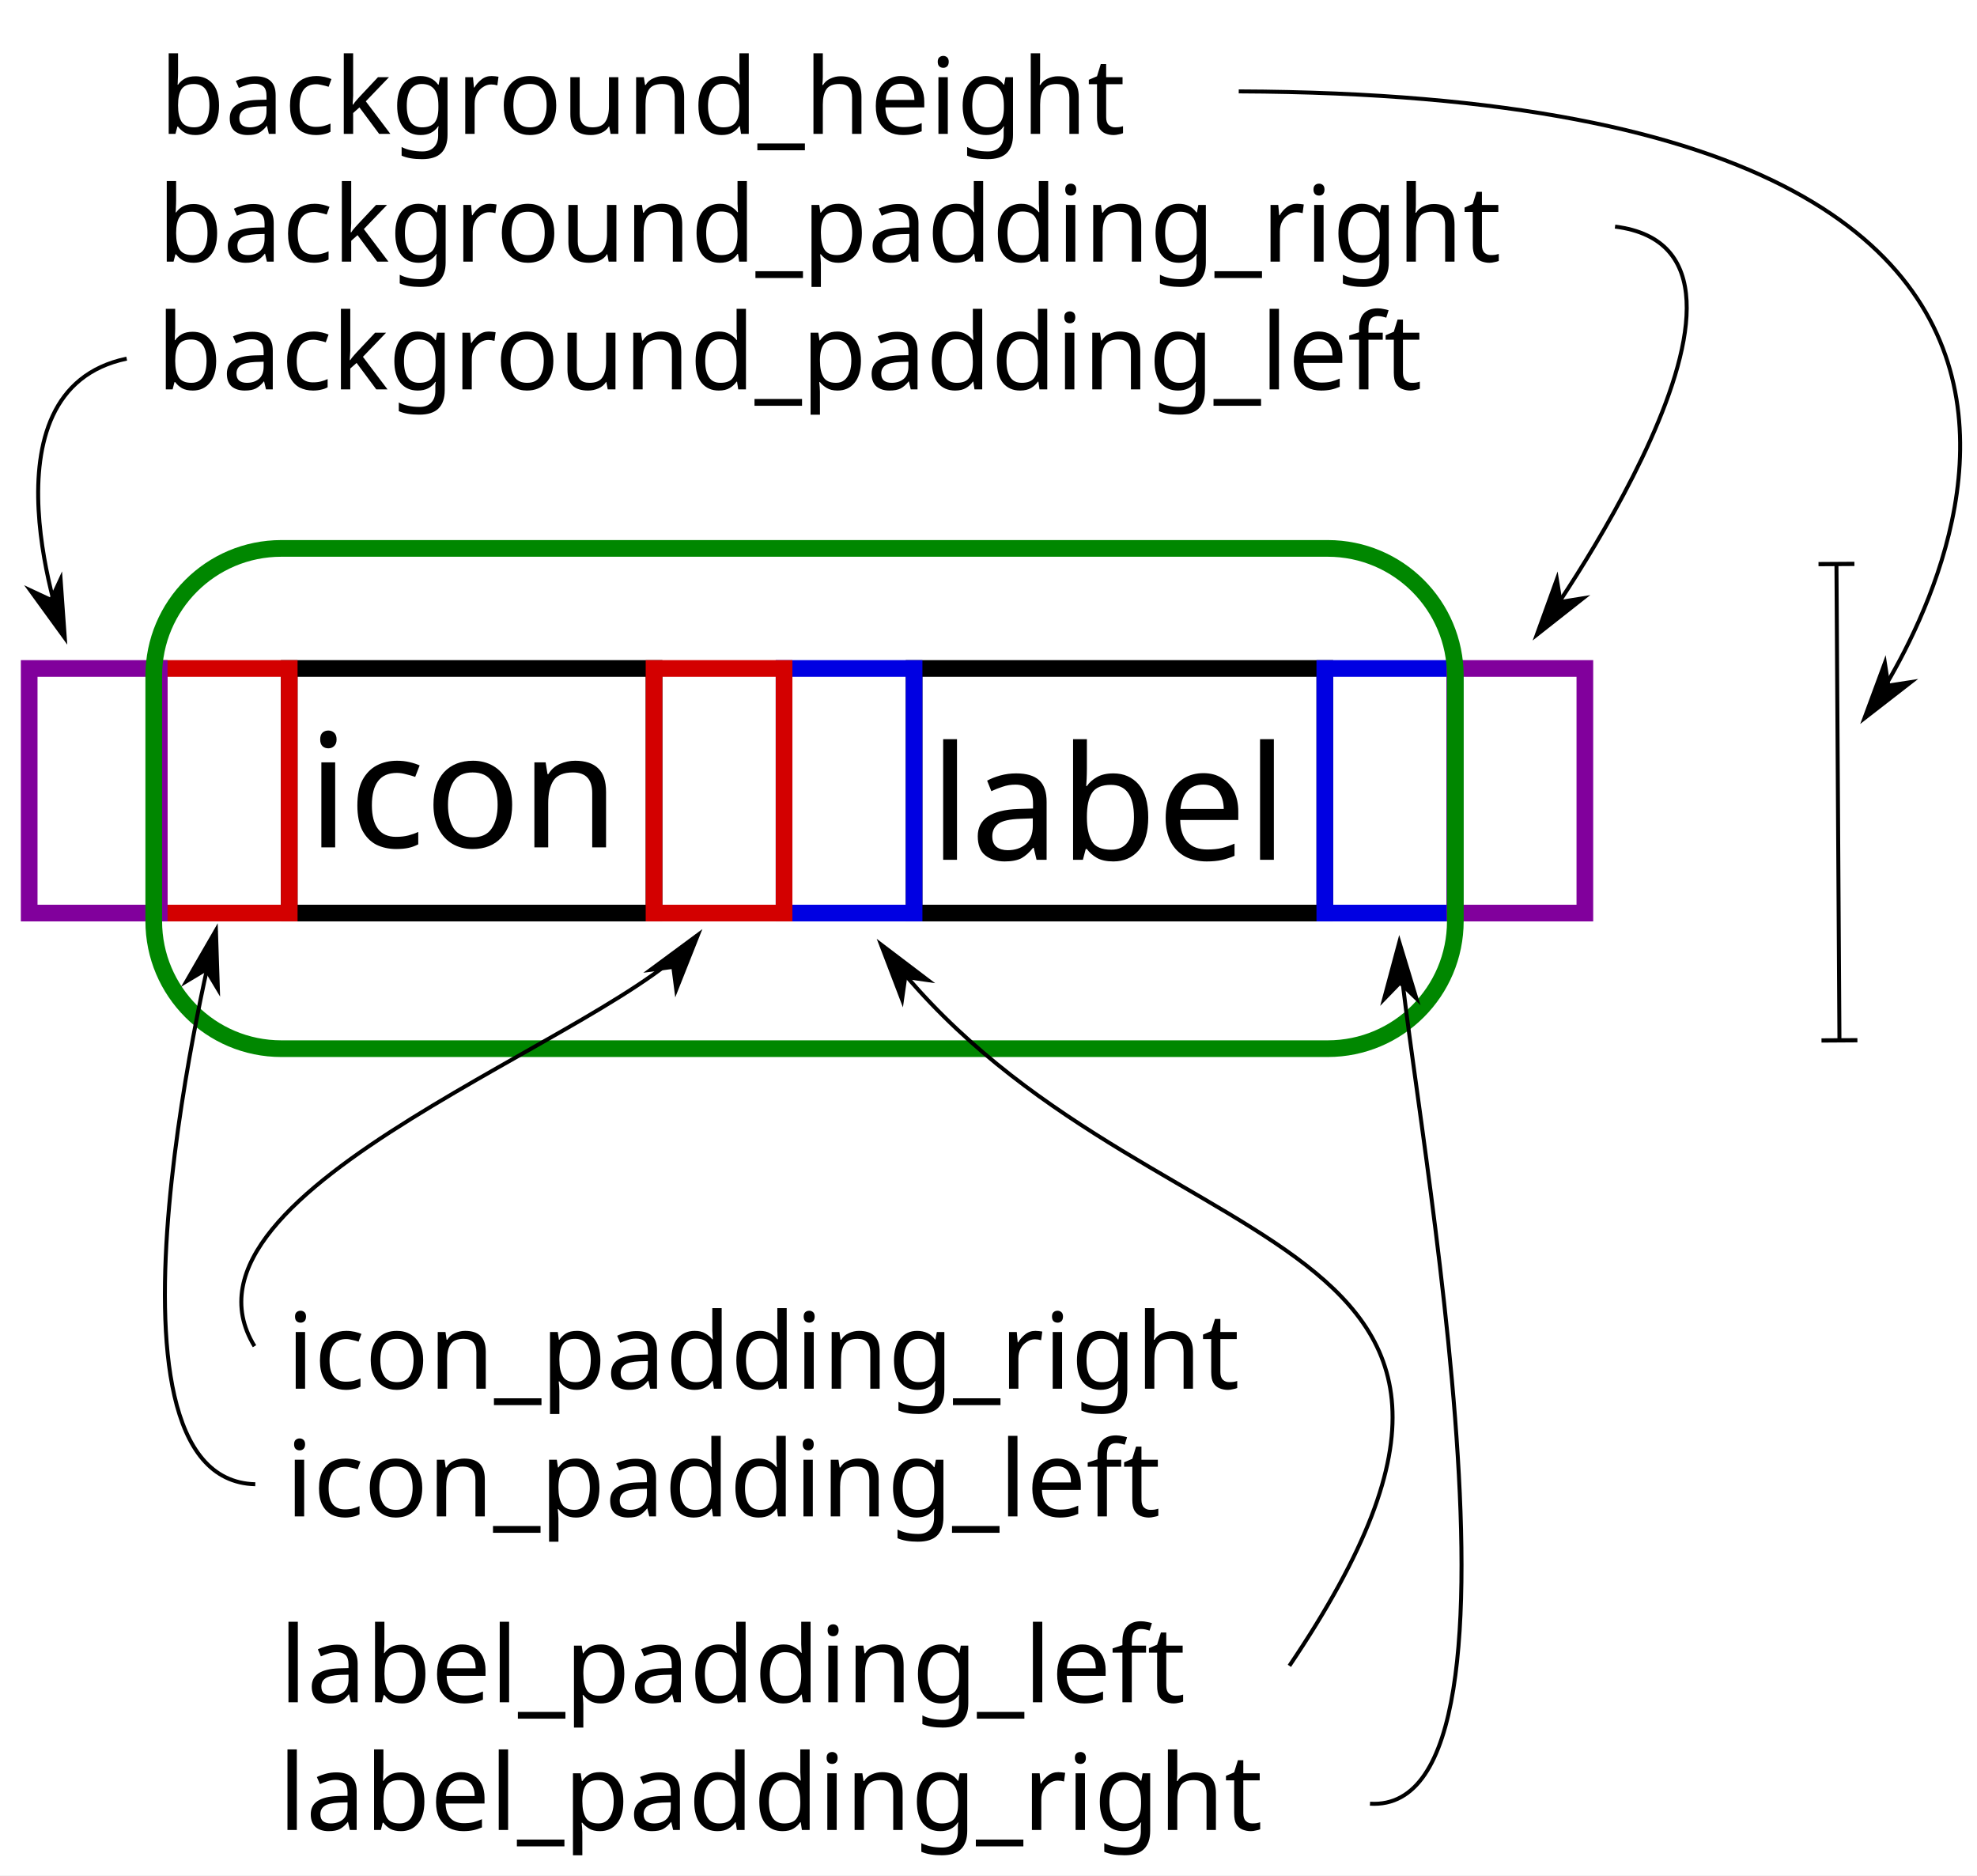
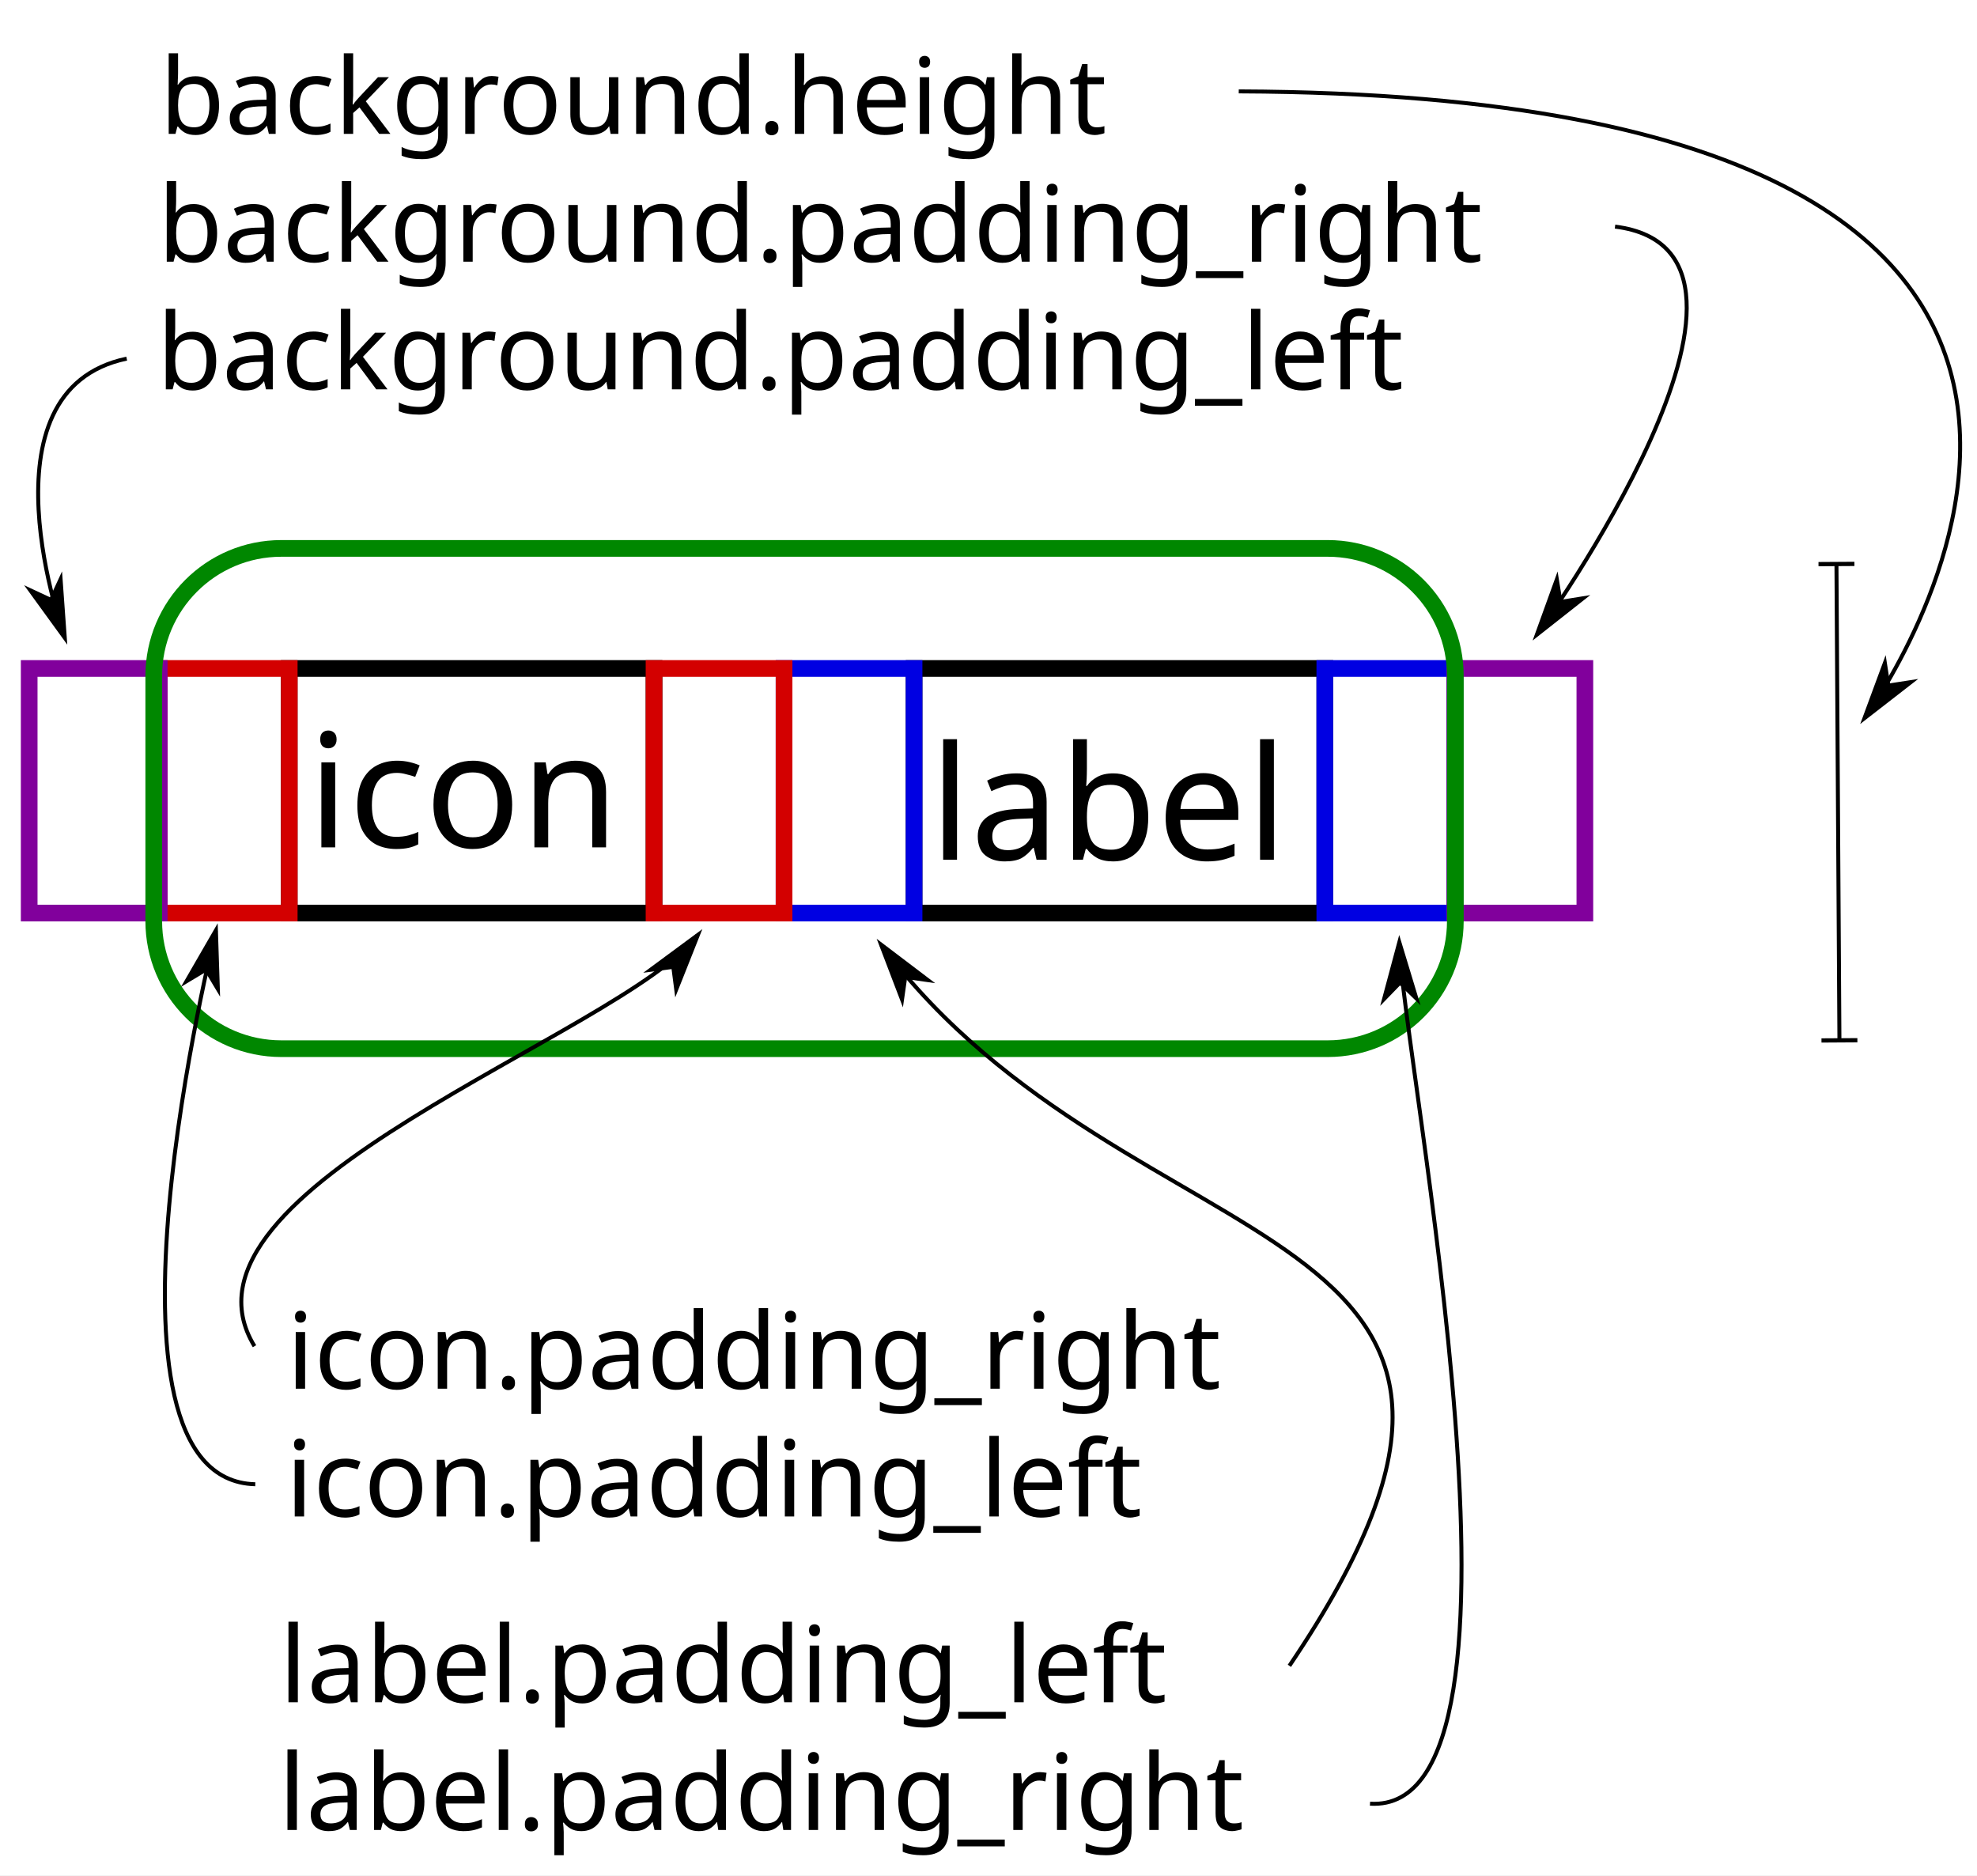
<svg xmlns="http://www.w3.org/2000/svg" width="131.921mm" height="125.125mm" viewBox="0 0 131.921 125.125" version="1.1" id="svg5">
  <defs id="defs2">
    <marker style="overflow:visible" id="marker43227" refX="0" refY="0" orient="auto">
      <path transform="scale(0.8)" style="fill:none;fill-opacity:0.75;fill-rule:evenodd;stroke:context-stroke;stroke-width:1pt" d="M 0,5.65 V -5.65" id="path43225" />
    </marker>
    <marker style="overflow:visible" id="StopL" refX="0" refY="0" orient="auto">
      <path transform="scale(0.8)" style="fill:none;fill-opacity:0.75;fill-rule:evenodd;stroke:context-stroke;stroke-width:1pt" d="M 0,5.65 V -5.65" id="path24947" />
    </marker>
    <marker style="overflow:visible" id="Arrow1Lstart" refX="0" refY="0" orient="auto">
      <path transform="matrix(0.8,0,0,0.8,10,0)" style="fill:context-stroke;fill-rule:evenodd;stroke:context-stroke;stroke-width:1pt" d="M 0,0 5,-5 -12.5,0 5,5 Z" id="path24778" />
    </marker>
    <marker style="overflow:visible" id="Arrow1Lstart-9" refX="0" refY="0" orient="auto">
      <path transform="matrix(0.8,0,0,0.8,10,0)" style="fill:context-stroke;fill-rule:evenodd;stroke:context-stroke;stroke-width:1pt" d="M 0,0 5,-5 -12.5,0 5,5 Z" id="path24778-4" />
    </marker>
    <marker style="overflow:visible" id="Arrow1Lstart-3" refX="0" refY="0" orient="auto">
      <path transform="matrix(0.8,0,0,0.8,10,0)" style="fill:context-stroke;fill-rule:evenodd;stroke:context-stroke;stroke-width:1pt" d="M 0,0 5,-5 -12.5,0 5,5 Z" id="path24778-0" />
    </marker>
    <marker style="overflow:visible" id="Arrow1Lstart-9-4" refX="0" refY="0" orient="auto">
      <path transform="matrix(0.8,0,0,0.8,10,0)" style="fill:context-stroke;fill-rule:evenodd;stroke:context-stroke;stroke-width:1pt" d="M 0,0 5,-5 -12.5,0 5,5 Z" id="path24778-4-8" />
    </marker>
    <marker style="overflow:visible" id="Arrow1Lstart-9-1" refX="0" refY="0" orient="auto">
      <path transform="matrix(0.8,0,0,0.8,10,0)" style="fill:context-stroke;fill-rule:evenodd;stroke:context-stroke;stroke-width:1pt" d="M 0,0 5,-5 -12.5,0 5,5 Z" id="path24778-4-4" />
    </marker>
    <marker style="overflow:visible" id="Arrow1Lstart-8" refX="0" refY="0" orient="auto">
      <path transform="matrix(0.8,0,0,0.8,10,0)" style="fill:context-stroke;fill-rule:evenodd;stroke:context-stroke;stroke-width:1pt" d="M 0,0 5,-5 -12.5,0 5,5 Z" id="path24778-8" />
    </marker>
    <marker style="overflow:visible" id="Arrow1Lstart-5" refX="0" refY="0" orient="auto">
      <path transform="matrix(0.8,0,0,0.8,10,0)" style="fill:context-stroke;fill-rule:evenodd;stroke:context-stroke;stroke-width:1pt" d="M 0,0 5,-5 -12.5,0 5,5 Z" id="path24778-9" />
    </marker>
    <marker style="overflow:visible" id="Arrow1Lstart-5-3" refX="0" refY="0" orient="auto">
      <path transform="matrix(0.8,0,0,0.8,10,0)" style="fill:context-stroke;fill-rule:evenodd;stroke:context-stroke;stroke-width:1pt" d="M 0,0 5,-5 -12.5,0 5,5 Z" id="path24778-9-2" />
    </marker>
    <marker style="overflow:visible" id="Arrow1Lstart-5-3-8" refX="0" refY="0" orient="auto">
      <path transform="matrix(0.8,0,0,0.8,10,0)" style="fill:context-stroke;fill-rule:evenodd;stroke:context-stroke;stroke-width:1pt" d="M 0,0 5,-5 -12.5,0 5,5 Z" id="path24778-9-2-6" />
    </marker>
    <marker style="overflow:visible" id="Arrow1Lstart-80" refX="0" refY="0" orient="auto">
      <path transform="matrix(0.8,0,0,0.8,10,0)" style="fill:context-stroke;fill-rule:evenodd;stroke:context-stroke;stroke-width:1pt" d="M 0,0 5,-5 -12.5,0 5,5 Z" id="path24778-2" />
    </marker>
    <marker style="overflow:visible" id="Arrow1Lstart-5-4" refX="0" refY="0" orient="auto">
      <path transform="matrix(0.8,0,0,0.8,10,0)" style="fill:context-stroke;fill-rule:evenodd;stroke:context-stroke;stroke-width:1pt" d="M 0,0 5,-5 -12.5,0 5,5 Z" id="path24778-9-8" />
    </marker>
    <marker style="overflow:visible" id="Arrow1Lstart-5-3-3" refX="0" refY="0" orient="auto">
      <path transform="matrix(0.8,0,0,0.8,10,0)" style="fill:context-stroke;fill-rule:evenodd;stroke:context-stroke;stroke-width:1pt" d="M 0,0 5,-5 -12.5,0 5,5 Z" id="path24778-9-2-9" />
    </marker>
    <marker style="overflow:visible" id="Arrow1Lstart-5-3-8-0" refX="0" refY="0" orient="auto">
      <path transform="matrix(0.8,0,0,0.8,10,0)" style="fill:context-stroke;fill-rule:evenodd;stroke:context-stroke;stroke-width:1pt" d="M 0,0 5,-5 -12.5,0 5,5 Z" id="path24778-9-2-6-5" />
    </marker>
    <marker style="overflow:visible" id="Arrow1Lstart-9-2" refX="0" refY="0" orient="auto">
      <path transform="matrix(0.8,0,0,0.8,10,0)" style="fill:context-stroke;fill-rule:evenodd;stroke:context-stroke;stroke-width:1pt" d="M 0,0 5,-5 -12.5,0 5,5 Z" id="path24778-4-2" />
    </marker>
    <marker style="overflow:visible" id="Arrow1Lstart-8-7" refX="0" refY="0" orient="auto">
      <path transform="matrix(0.8,0,0,0.8,10,0)" style="fill:context-stroke;fill-rule:evenodd;stroke:context-stroke;stroke-width:1pt" d="M 0,0 5,-5 -12.5,0 5,5 Z" id="path24778-8-3" />
    </marker>
    <marker style="overflow:visible" id="Arrow1Lstart-9-1-7" refX="0" refY="0" orient="auto">
      <path transform="matrix(0.8,0,0,0.8,10,0)" style="fill:context-stroke;fill-rule:evenodd;stroke:context-stroke;stroke-width:1pt" d="M 0,0 5,-5 -12.5,0 5,5 Z" id="path24778-4-4-9" />
    </marker>
    <marker style="overflow:visible" id="StopL-0" refX="0" refY="0" orient="auto">
      <path transform="scale(0.8)" style="fill:none;fill-opacity:0.75;fill-rule:evenodd;stroke:context-stroke;stroke-width:1pt" d="M 0,5.65 V -5.65" id="path24947-2" />
    </marker>
    <marker style="overflow:visible" id="marker43227-3" refX="0" refY="0" orient="auto">
      <path transform="scale(0.8)" style="fill:none;fill-opacity:0.75;fill-rule:evenodd;stroke:context-stroke;stroke-width:1pt" d="M 0,5.65 V -5.65" id="path43225-9" />
    </marker>
  </defs>
  <g id="layer1" transform="translate(138.9406,-46.69048)">
-     <rect style="fill:#ffffff;fill-rule:evenodd;stroke-width:0.268" id="rect209" width="131.921" height="125.125" x="-138.941" y="46.69" />
-     <g id="g185" transform="translate(-158.3132,24.35707)">
-       <rect style="fill:none;fill-opacity:1;stroke:#000000;stroke-width:1.113;stroke-miterlimit:4;stroke-dasharray:none" id="rect846" width="27.409" height="16.319" x="80.367" y="66.934" />
-       <rect style="fill:none;fill-opacity:1;stroke:#000000;stroke-width:1.113;stroke-miterlimit:4;stroke-dasharray:none" id="rect846-4" width="24.343" height="16.319" x="38.672" y="66.934" />
-       <rect style="fill:none;fill-opacity:1;stroke:#0000e2;stroke-width:1.113;stroke-miterlimit:4;stroke-dasharray:none;stroke-opacity:1" id="rect846-2-6" width="8.676" height="16.319" x="71.691" y="66.934" ry="0" />
-       <rect style="fill:none;fill-opacity:1;stroke:#0000e2;stroke-width:1.113;stroke-miterlimit:4;stroke-dasharray:none;stroke-opacity:1" id="rect846-2-6-9" width="8.676" height="16.319" x="107.775" y="66.934" ry="0" />
-       <rect style="fill:none;fill-opacity:1;stroke:#d30000;stroke-width:1.113;stroke-miterlimit:4;stroke-dasharray:none;stroke-opacity:1" id="rect846-2-6-9-4" width="8.676" height="16.319" x="29.996" y="66.934" ry="0" />
-       <rect style="fill:none;fill-opacity:1;stroke:#d30000;stroke-width:1.113;stroke-miterlimit:4;stroke-dasharray:none;stroke-opacity:1" id="rect846-2-6-9-4-1" width="8.676" height="16.319" x="63.015" y="66.934" ry="0" />
-       <rect style="fill:none;fill-opacity:1;stroke:#81009c;stroke-width:1.113;stroke-miterlimit:4;stroke-dasharray:none;stroke-opacity:1" id="rect846-2-6-9-4-5" width="8.676" height="16.319" x="21.32" y="66.934" ry="0" />
-       <rect style="fill:none;fill-opacity:1;stroke:#81009c;stroke-width:1.113;stroke-miterlimit:4;stroke-dasharray:none;stroke-opacity:1" id="rect846-2-6-9-4-5-5" width="8.676" height="16.319" x="116.451" y="66.934" ry="0" />
-       <text xml:space="preserve" style="font-style:normal;font-weight:normal;font-size:10.583px;line-height:1.25;font-family:sans-serif;fill:#000000;fill-opacity:1;stroke:none;stroke-width:0.265" x="81.403" y="79.7" id="text2862">
-         <tspan id="tspan2860" style="stroke-width:0.265" x="81.403" y="79.7">label</tspan>
+     <g id="g7420">
+       <rect style="fill:#ffffff;fill-rule:evenodd;stroke-width:0.268" id="rect209" width="131.921" height="125.125" x="-138.941" y="46.69" />
+       <rect style="fill:none;fill-opacity:1;stroke:#000000;stroke-width:1.113;stroke-miterlimit:4;stroke-dasharray:none" id="rect846" width="27.409" height="16.319" x="-77.947" y="91.291" />
+       <rect style="fill:none;fill-opacity:1;stroke:#000000;stroke-width:1.113;stroke-miterlimit:4;stroke-dasharray:none" id="rect846-4" width="24.343" height="16.319" x="-119.642" y="91.291" />
+       <rect style="fill:none;fill-opacity:1;stroke:#0000e2;stroke-width:1.113;stroke-miterlimit:4;stroke-dasharray:none;stroke-opacity:1" id="rect846-2-6" width="8.676" height="16.319" x="-86.623" y="91.291" ry="0" />
+       <rect style="fill:none;fill-opacity:1;stroke:#0000e2;stroke-width:1.113;stroke-miterlimit:4;stroke-dasharray:none;stroke-opacity:1" id="rect846-2-6-9" width="8.676" height="16.319" x="-50.538" y="91.291" ry="0" />
+       <rect style="fill:none;fill-opacity:1;stroke:#d30000;stroke-width:1.113;stroke-miterlimit:4;stroke-dasharray:none;stroke-opacity:1" id="rect846-2-6-9-4" width="8.676" height="16.319" x="-128.317" y="91.291" ry="0" />
+       <rect style="fill:none;fill-opacity:1;stroke:#d30000;stroke-width:1.113;stroke-miterlimit:4;stroke-dasharray:none;stroke-opacity:1" id="rect846-2-6-9-4-1" width="8.676" height="16.319" x="-95.298" y="91.291" ry="0" />
+       <rect style="fill:none;fill-opacity:1;stroke:#81009c;stroke-width:1.113;stroke-miterlimit:4;stroke-dasharray:none;stroke-opacity:1" id="rect846-2-6-9-4-5" width="8.676" height="16.319" x="-136.993" y="91.291" ry="0" />
+       <rect style="fill:none;fill-opacity:1;stroke:#81009c;stroke-width:1.113;stroke-miterlimit:4;stroke-dasharray:none;stroke-opacity:1" id="rect846-2-6-9-4-5-5" width="8.676" height="16.319" x="-41.862" y="91.291" ry="0" />
+       <text xml:space="preserve" style="font-style:normal;font-weight:normal;font-size:10.583px;line-height:1.25;font-family:sans-serif;fill:#000000;fill-opacity:1;stroke:none;stroke-width:0.265" x="-76.911" y="104.057" id="text2862">
+         <tspan id="tspan2860" style="stroke-width:0.265" x="-76.911" y="104.057">label</tspan>
      </text>
-       <text xml:space="preserve" style="font-style:normal;font-weight:normal;font-size:10.583px;line-height:1.25;font-family:sans-serif;fill:#000000;fill-opacity:1;stroke:none;stroke-width:0.265" x="39.91" y="78.872" id="text2862-1">
-         <tspan id="tspan2860-3" style="stroke-width:0.265" x="39.91" y="78.872">icon</tspan>
+       <text xml:space="preserve" style="font-style:normal;font-weight:normal;font-size:10.583px;line-height:1.25;font-family:sans-serif;fill:#000000;fill-opacity:1;stroke:none;stroke-width:0.265" x="-118.403" y="103.229" id="text2862-1">
+         <tspan id="tspan2860-3" style="stroke-width:0.265" x="-118.403" y="103.229">icon</tspan>
      </text>
-       <rect style="fill:none;fill-opacity:1;stroke:#008700;stroke-width:1.113;stroke-miterlimit:4;stroke-dasharray:none;stroke-opacity:1" id="rect16332" width="86.852" height="33.378" x="29.632" y="58.923" ry="8.515" />
-       <path style="fill:none;stroke:#000000;stroke-width:0.265;stroke-linecap:butt;stroke-linejoin:miter;stroke-miterlimit:4;stroke-dasharray:none;stroke-opacity:1;marker-start:url(#Arrow1Lstart-80)" d="m 33.774,84.434 c 0,0 -9.178,36.636 2.633,36.929" id="path19280" />
-       <path style="fill:none;stroke:#000000;stroke-width:0.265;stroke-linecap:butt;stroke-linejoin:miter;stroke-miterlimit:4;stroke-dasharray:none;stroke-opacity:1;marker-start:url(#Arrow1Lstart-5-4)" d="m 23.685,64.861 c 0,0 -6.009,-16.478 4.142,-18.6" id="path19280-5" />
-       <path style="fill:none;stroke:#000000;stroke-width:0.265;stroke-linecap:butt;stroke-linejoin:miter;stroke-miterlimit:4;stroke-dasharray:none;stroke-opacity:1;marker-start:url(#Arrow1Lstart-5-3-3)" d="m 121.943,64.652 c 0,0 18.436,-25.532 5.198,-27.2" id="path19280-5-7" />
-       <path style="fill:none;stroke:#000000;stroke-width:0.265;stroke-linecap:butt;stroke-linejoin:miter;stroke-miterlimit:4;stroke-dasharray:none;stroke-opacity:1;marker-start:url(#Arrow1Lstart-5-3-8-0)" d="m 143.804,70.223 c 0,0 30.428,-41.522 -41.773,-41.792" id="path19280-5-7-9" />
-       <path style="fill:none;stroke:#000000;stroke-width:0.265;stroke-linecap:butt;stroke-linejoin:miter;stroke-miterlimit:4;stroke-dasharray:none;stroke-opacity:1;marker-start:url(#Arrow1Lstart-9-2)" d="M 65.925,84.733 C 60.808,91.375 29.911,101.603 36.354,112.152" id="path19280-3" />
-       <path style="fill:none;stroke:#000000;stroke-width:0.265;stroke-linecap:butt;stroke-linejoin:miter;stroke-miterlimit:4;stroke-dasharray:none;stroke-opacity:1;marker-start:url(#Arrow1Lstart-8-7)" d="M 78.182,85.382 C 94.883,107.651 126.192,102.704 105.41,133.478" id="path19280-7" />
-       <path style="fill:none;stroke:#000000;stroke-width:0.265;stroke-linecap:butt;stroke-linejoin:miter;stroke-miterlimit:4;stroke-dasharray:none;stroke-opacity:1;marker-start:url(#Arrow1Lstart-9-1-7)" d="m 112.747,85.229 c 0.116,7.224 10.461,58.215 -1.957,57.447" id="path19280-3-1" />
-       <text xml:space="preserve" style="font-style:normal;font-weight:normal;font-size:7.056px;line-height:1.25;font-family:sans-serif;fill:#000000;fill-opacity:1;stroke:none;stroke-width:0.265" x="38.448" y="123.509" id="text21979">
-         <tspan id="tspan21977" style="font-size:7.056px;stroke-width:0.265" x="38.448" y="123.509">icon_padding_left</tspan>
+       <rect style="fill:none;fill-opacity:1;stroke:#008700;stroke-width:1.113;stroke-miterlimit:4;stroke-dasharray:none;stroke-opacity:1" id="rect16332" width="86.852" height="33.378" x="-128.681" y="83.28" ry="8.515" />
+       <path style="fill:none;stroke:#000000;stroke-width:0.265;stroke-linecap:butt;stroke-linejoin:miter;stroke-miterlimit:4;stroke-dasharray:none;stroke-opacity:1;marker-start:url(#Arrow1Lstart-80)" d="m -124.54,108.791 c 0,0 -9.178,36.636 2.633,36.929" id="path19280" />
+       <path style="fill:none;stroke:#000000;stroke-width:0.265;stroke-linecap:butt;stroke-linejoin:miter;stroke-miterlimit:4;stroke-dasharray:none;stroke-opacity:1;marker-start:url(#Arrow1Lstart-5-4)" d="m -134.628,89.218 c 0,0 -6.009,-16.478 4.142,-18.6" id="path19280-5" />
+       <path style="fill:none;stroke:#000000;stroke-width:0.265;stroke-linecap:butt;stroke-linejoin:miter;stroke-miterlimit:4;stroke-dasharray:none;stroke-opacity:1;marker-start:url(#Arrow1Lstart-5-3-3)" d="m -36.371,89.009 c 0,0 18.436,-25.532 5.198,-27.2" id="path19280-5-7" />
+       <path style="fill:none;stroke:#000000;stroke-width:0.265;stroke-linecap:butt;stroke-linejoin:miter;stroke-miterlimit:4;stroke-dasharray:none;stroke-opacity:1;marker-start:url(#Arrow1Lstart-5-3-8-0)" d="m -14.509,94.58 c 0,0 30.428,-41.522 -41.773,-41.792" id="path19280-5-7-9" />
+       <path style="fill:none;stroke:#000000;stroke-width:0.265;stroke-linecap:butt;stroke-linejoin:miter;stroke-miterlimit:4;stroke-dasharray:none;stroke-opacity:1;marker-start:url(#Arrow1Lstart-9-2)" d="m -92.389,109.09 c -5.117,6.642 -36.014,16.87 -29.57,27.419" id="path19280-3" />
+       <path style="fill:none;stroke:#000000;stroke-width:0.265;stroke-linecap:butt;stroke-linejoin:miter;stroke-miterlimit:4;stroke-dasharray:none;stroke-opacity:1;marker-start:url(#Arrow1Lstart-8-7)" d="m -80.132,109.739 c 16.702,22.269 48.011,17.322 27.229,48.095" id="path19280-7" />
+       <path style="fill:none;stroke:#000000;stroke-width:0.265;stroke-linecap:butt;stroke-linejoin:miter;stroke-miterlimit:4;stroke-dasharray:none;stroke-opacity:1;marker-start:url(#Arrow1Lstart-9-1-7)" d="m -45.566,109.586 c 0.116,7.224 10.461,58.215 -1.957,57.447" id="path19280-3-1" />
+       <text xml:space="preserve" style="font-style:normal;font-weight:normal;font-size:7.056px;line-height:1.25;font-family:sans-serif;fill:#000000;fill-opacity:1;stroke:none;stroke-width:0.265" x="-119.866" y="147.866" id="text21979">
+         <tspan id="tspan21977" style="font-size:7.056px;stroke-width:0.265" x="-119.866" y="147.866">icon.padding_left</tspan>
      </text>
-       <text xml:space="preserve" style="font-style:normal;font-weight:normal;font-size:7.056px;line-height:1.25;font-family:sans-serif;fill:#000000;fill-opacity:1;stroke:none;stroke-width:0.265" x="38.513" y="114.988" id="text21979-3">
-         <tspan id="tspan21977-6" style="font-size:7.056px;stroke-width:0.265" x="38.513" y="114.988">icon_padding_right</tspan>
+       <text xml:space="preserve" style="font-style:normal;font-weight:normal;font-size:7.056px;line-height:1.25;font-family:sans-serif;fill:#000000;fill-opacity:1;stroke:none;stroke-width:0.265" x="-119.801" y="139.345" id="text21979-3">
+         <tspan id="tspan21977-6" style="font-size:7.056px;stroke-width:0.265" x="-119.801" y="139.345">icon.padding_right</tspan>
      </text>
-       <text xml:space="preserve" style="font-style:normal;font-weight:normal;font-size:7.056px;line-height:1.25;font-family:sans-serif;fill:#000000;fill-opacity:1;stroke:none;stroke-width:0.265" x="29.843" y="48.311" id="text21979-8">
-         <tspan id="tspan21977-5" style="font-size:7.056px;stroke-width:0.265" x="29.843" y="48.311">background_padding_left</tspan>
+       <text xml:space="preserve" style="font-style:normal;font-weight:normal;font-size:7.056px;line-height:1.25;font-family:sans-serif;fill:#000000;fill-opacity:1;stroke:none;stroke-width:0.265" x="-128.47" y="72.668" id="text21979-8">
+         <tspan id="tspan21977-5" style="font-size:7.056px;stroke-width:0.265" x="-128.47" y="72.668">background.padding_left</tspan>
      </text>
-       <text xml:space="preserve" style="font-style:normal;font-weight:normal;font-size:7.056px;line-height:1.25;font-family:sans-serif;fill:#000000;fill-opacity:1;stroke:none;stroke-width:0.265" x="29.908" y="39.791" id="text21979-3-89">
-         <tspan id="tspan21977-6-9" style="font-size:7.056px;stroke-width:0.265" x="29.908" y="39.791">background_padding_right</tspan>
+       <text xml:space="preserve" style="font-style:normal;font-weight:normal;font-size:7.056px;line-height:1.25;font-family:sans-serif;fill:#000000;fill-opacity:1;stroke:none;stroke-width:0.265" x="-128.405" y="64.148" id="text21979-3-89">
+         <tspan id="tspan21977-6-9" style="font-size:7.056px;stroke-width:0.265" x="-128.405" y="64.148">background.padding_right</tspan>
      </text>
-       <text xml:space="preserve" style="font-style:normal;font-weight:normal;font-size:7.056px;line-height:1.25;font-family:sans-serif;fill:#000000;fill-opacity:1;stroke:none;stroke-width:0.265" x="30.035" y="31.264" id="text21979-3-89-3">
-         <tspan id="tspan21977-6-9-3" style="font-size:7.056px;stroke-width:0.265" x="30.035" y="31.264">background_height</tspan>
+       <text xml:space="preserve" style="font-style:normal;font-weight:normal;font-size:7.056px;line-height:1.25;font-family:sans-serif;fill:#000000;fill-opacity:1;stroke:none;stroke-width:0.265" x="-128.278" y="55.621" id="text21979-3-89-3">
+         <tspan id="tspan21977-6-9-3" style="font-size:7.056px;stroke-width:0.265" x="-128.278" y="55.621">background.height</tspan>
      </text>
-       <text xml:space="preserve" style="font-style:normal;font-weight:normal;font-size:7.056px;line-height:1.25;font-family:sans-serif;fill:#000000;fill-opacity:1;stroke:none;stroke-width:0.265" x="37.962" y="144.43" id="text21979-2">
-         <tspan id="tspan21977-1" style="font-size:7.056px;stroke-width:0.265" x="37.962" y="144.43">label_padding_right</tspan>
+       <text xml:space="preserve" style="font-style:normal;font-weight:normal;font-size:7.056px;line-height:1.25;font-family:sans-serif;fill:#000000;fill-opacity:1;stroke:none;stroke-width:0.265" x="-120.351" y="168.787" id="text21979-2">
+         <tspan id="tspan21977-1" style="font-size:7.056px;stroke-width:0.265" x="-120.351" y="168.787">label.padding_right</tspan>
      </text>
-       <text xml:space="preserve" style="font-style:normal;font-weight:normal;font-size:7.056px;line-height:1.25;font-family:sans-serif;fill:#000000;fill-opacity:1;stroke:none;stroke-width:0.265" x="38.027" y="135.91" id="text21979-3-8">
-         <tspan id="tspan21977-6-7" style="font-size:7.056px;stroke-width:0.265" x="38.027" y="135.91">label_padding_left</tspan>
+       <text xml:space="preserve" style="font-style:normal;font-weight:normal;font-size:7.056px;line-height:1.25;font-family:sans-serif;fill:#000000;fill-opacity:1;stroke:none;stroke-width:0.265" x="-120.286" y="160.267" id="text21979-3-8">
+         <tspan id="tspan21977-6-7" style="font-size:7.056px;stroke-width:0.265" x="-120.286" y="160.267">label.padding_left</tspan>
      </text>
-       <path style="fill:none;stroke:#000000;stroke-width:0.265px;stroke-linecap:butt;stroke-linejoin:miter;stroke-opacity:1;marker-start:url(#StopL-0);marker-end:url(#marker43227-3)" d="M 142.115,91.745 141.915,59.964" id="path43215" />
+       <path style="fill:none;stroke:#000000;stroke-width:0.265px;stroke-linecap:butt;stroke-linejoin:miter;stroke-opacity:1;marker-start:url(#StopL-0);marker-end:url(#marker43227-3)" d="M -16.199,116.102 -16.398,84.321" id="path43215" />
    </g>
  </g>
</svg>
